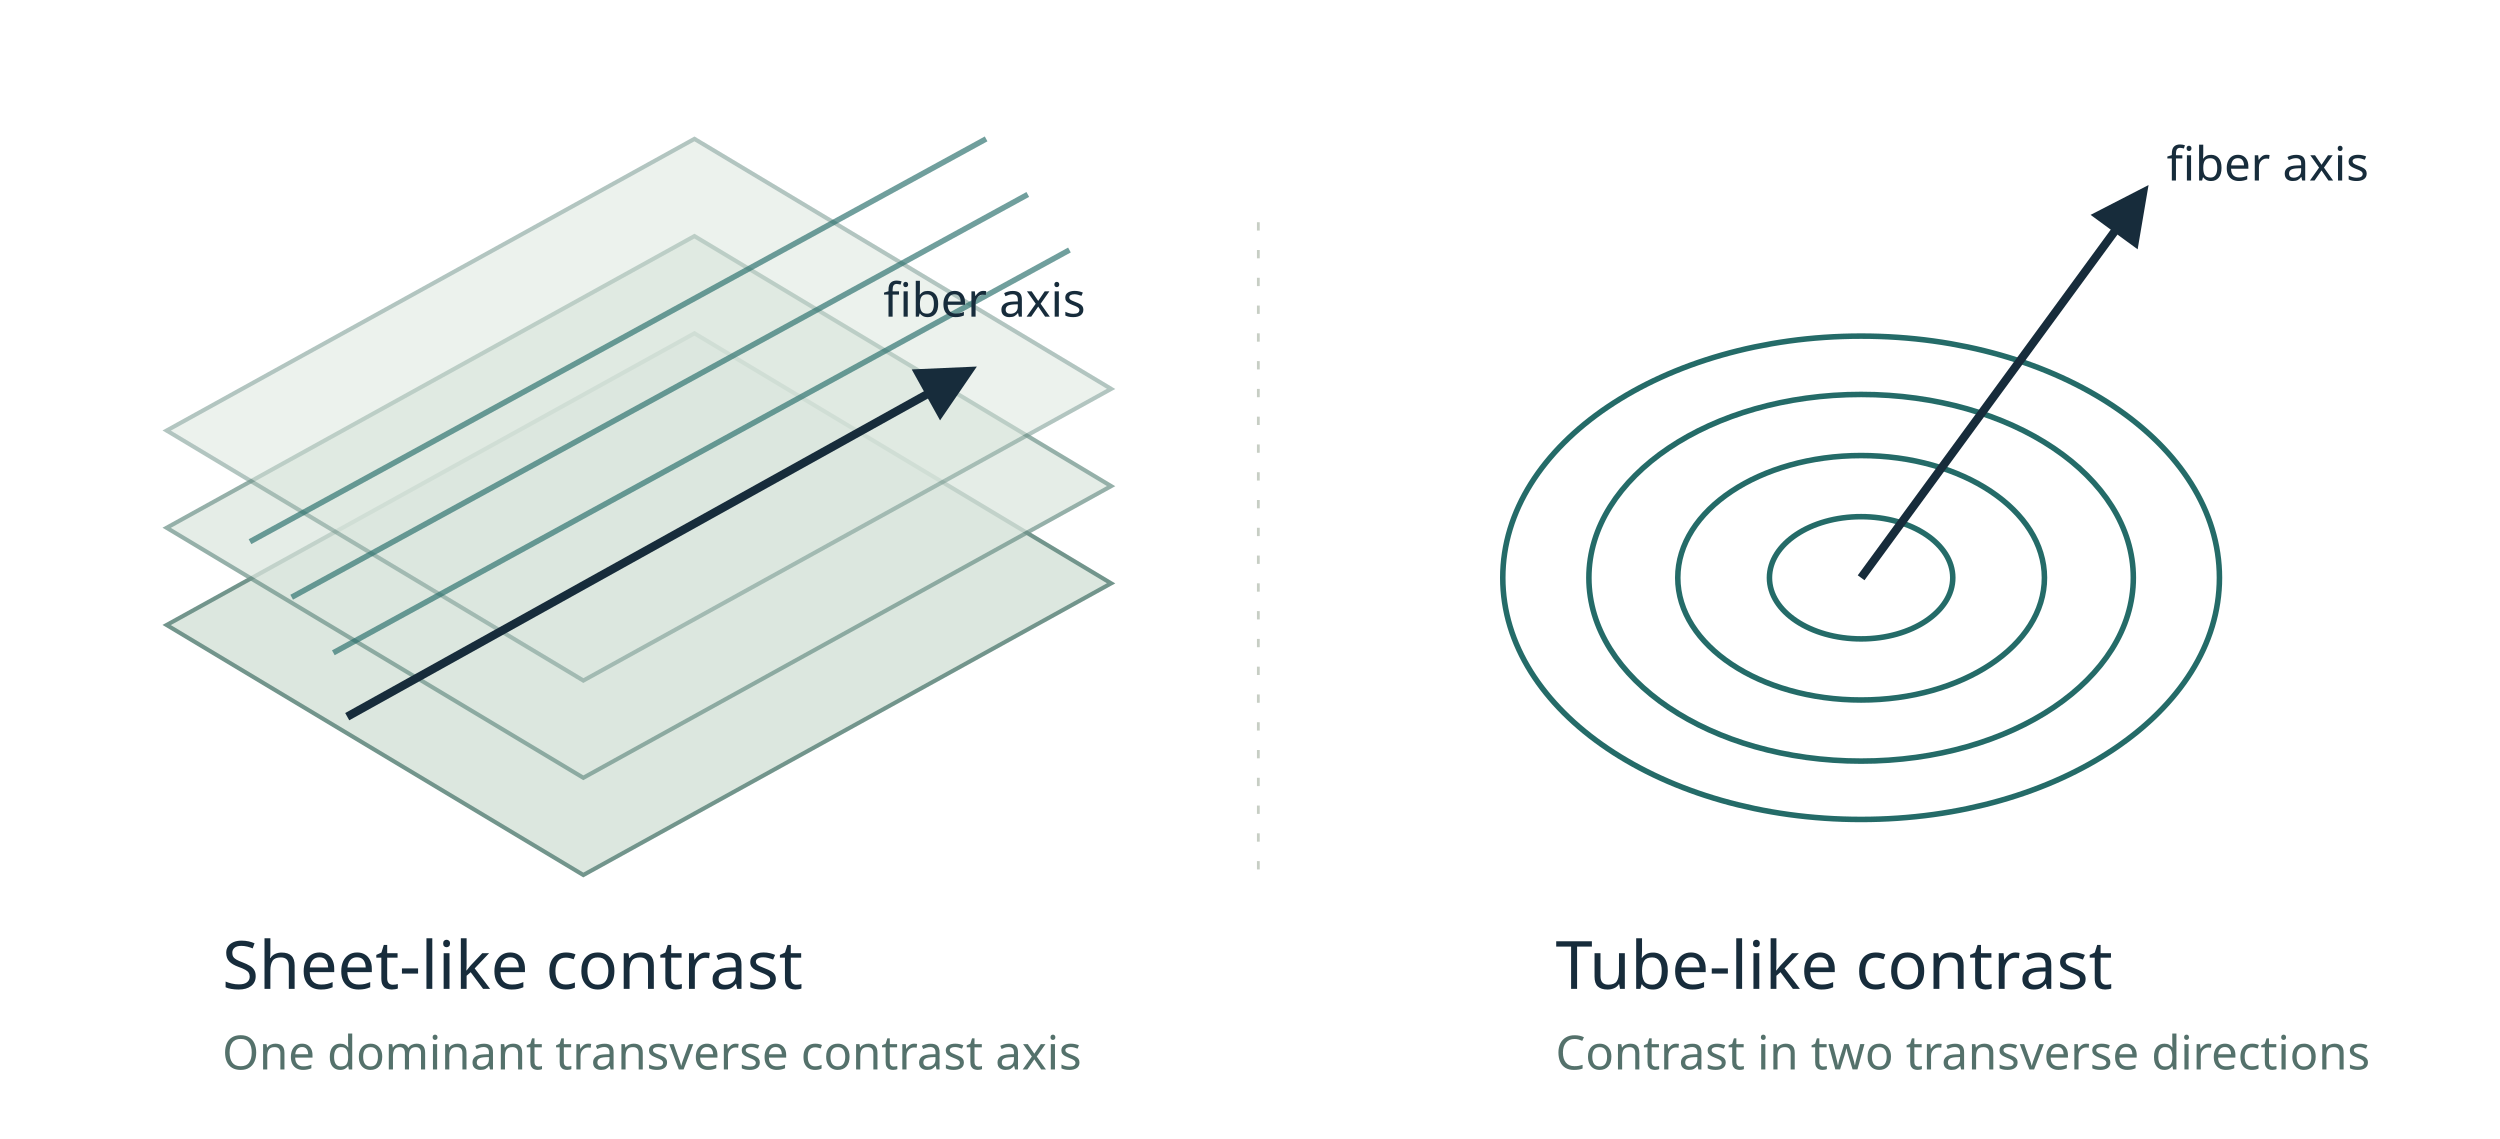
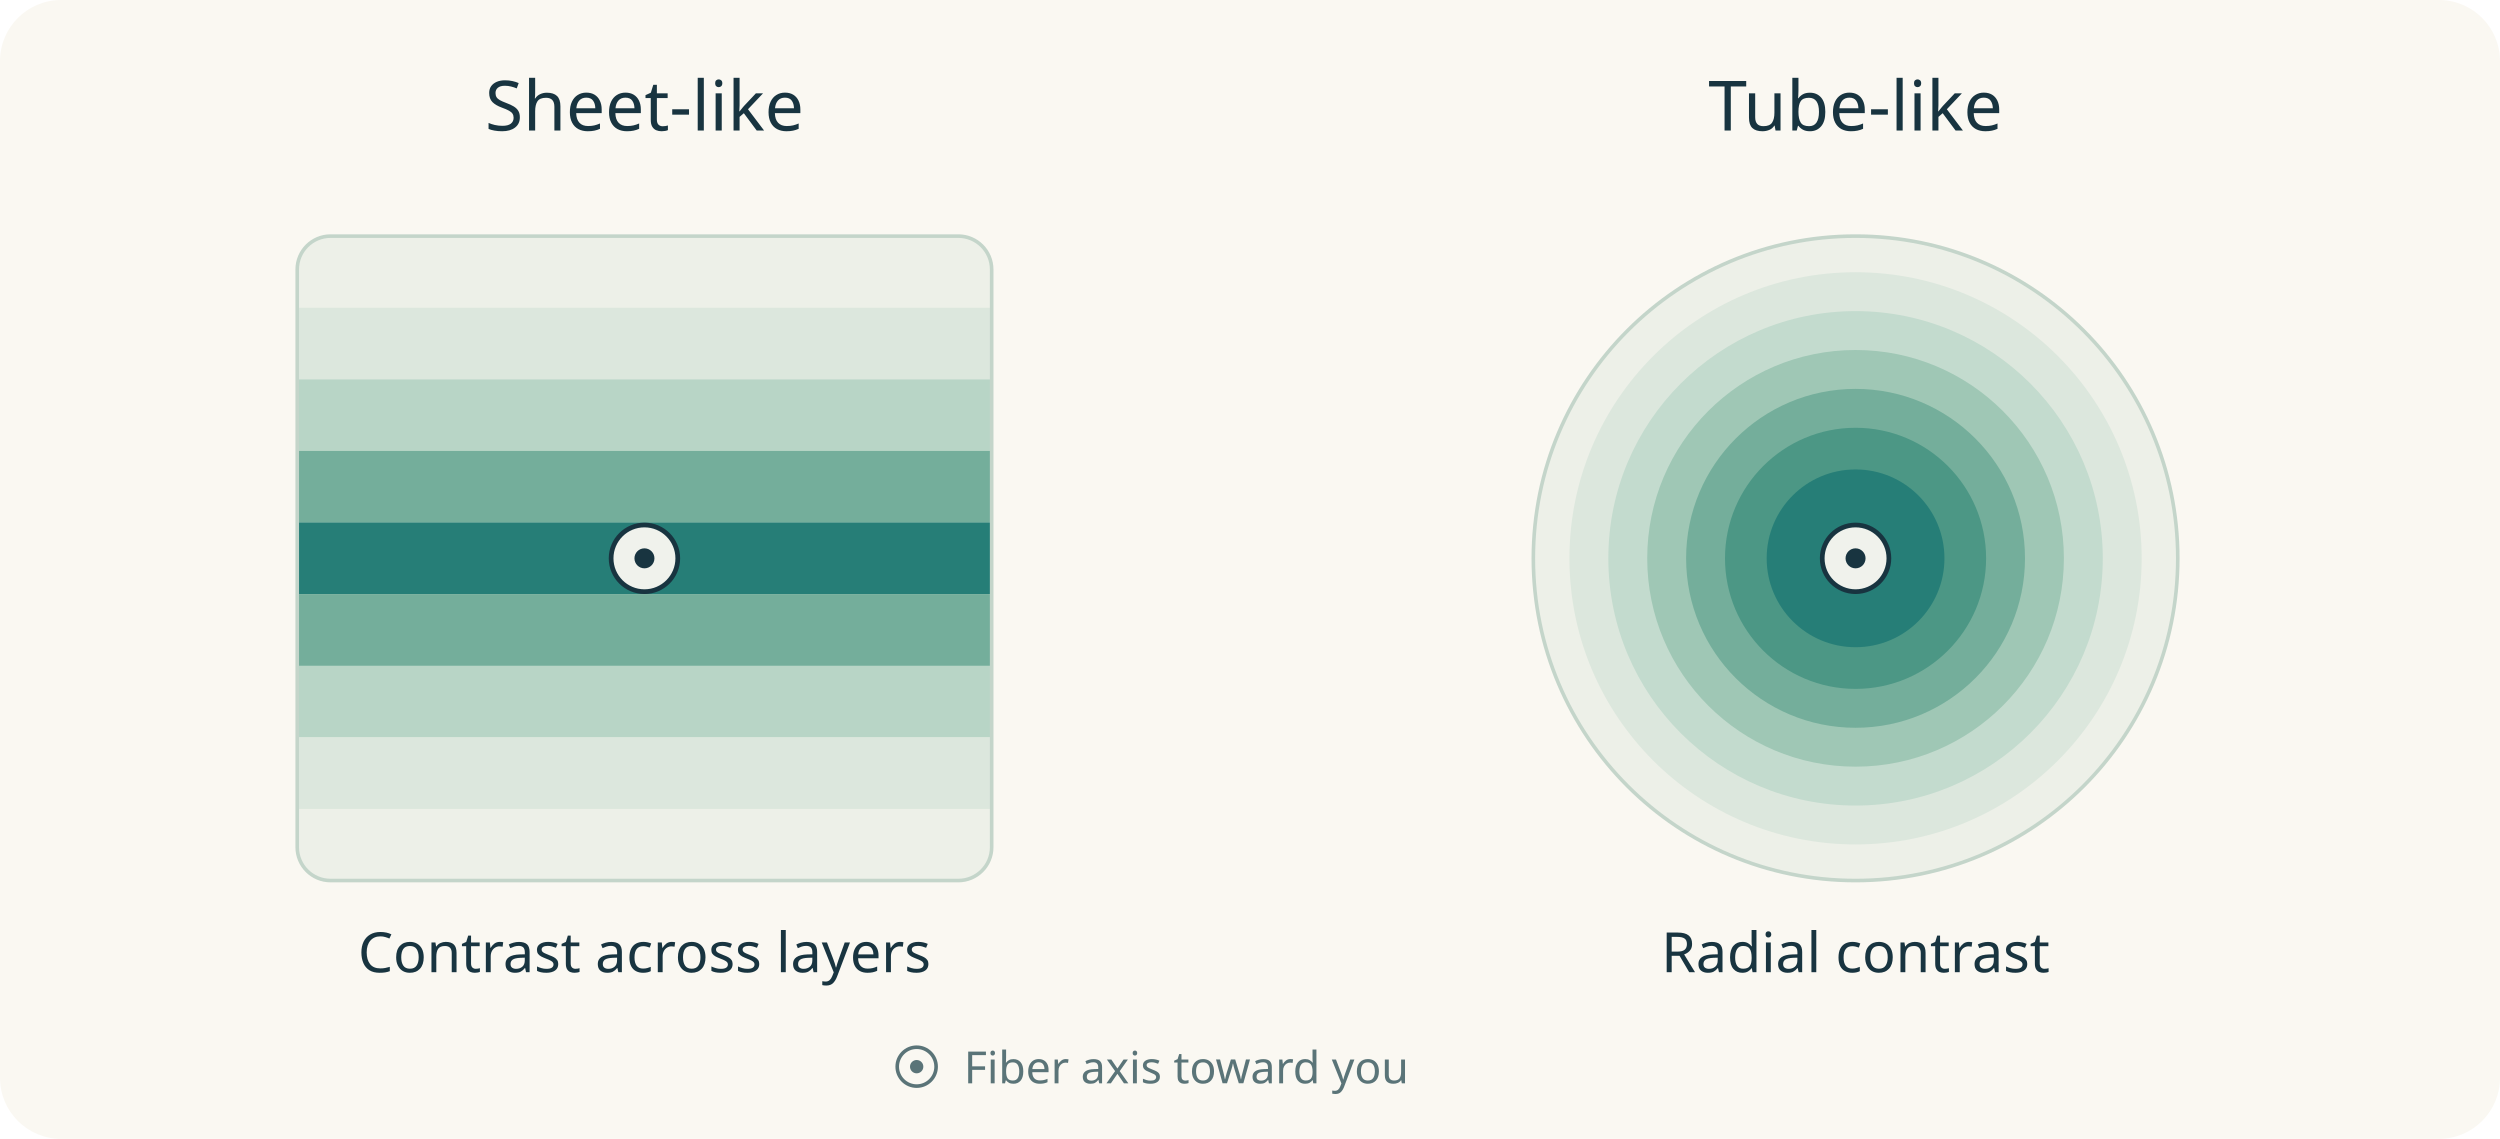
- <svg xmlns="http://www.w3.org/2000/svg" viewBox="0 0 900 410" role="img">
+ <svg xmlns="http://www.w3.org/2000/svg" viewBox="0 0 900 410" role="img" aria-labelledby="title desc">
  <defs>
-     <marker id="arrow" viewBox="0 0 10 10" refX="8" refY="5" markerWidth="7" markerHeight="7" orient="auto">
-       <path d="M0 0 10 5 0 10z" fill="#172c3b" />
-     </marker>
+     <clipPath id="layer-window">
+       <rect x="107" y="85" width="250" height="232" rx="12" />
+     </clipPath>
  </defs>
-   <g stroke="#72958c" stroke-width="1.5" fill="#dce7df">
-     <path d="m60 225 190-105 150 90-190 105z" />
-     <path d="m60 190 190-105 150 90-190 105z" opacity=".75" />
-     <path d="m60 155 190-105 150 90-190 105z" opacity=".55" />
+   <g font-family="Helvetica">
+     <rect width="900" height="410" rx="22" fill="#faf8f2" />
+     <text font-family="sans-serif" x="232" y="47" fill="#183440" font-size="25" text-anchor="middle" font-weight="500">Sheet-like</text>
+     <text font-family="sans-serif" x="668" y="47" fill="#183440" font-size="25" text-anchor="middle" font-weight="500">Tube-like</text>
+     <g clip-path="url(#layer-window)">
+       <rect x="107" y="85.000" width="250" height="25.878" fill="#edf0e8" />
+       <rect x="107" y="110.778" width="250" height="25.878" fill="#dce7dd" />
+       <rect x="107" y="136.556" width="250" height="25.878" fill="#b8d5c6" />
+       <rect x="107" y="162.333" width="250" height="25.878" fill="#74ae9b" />
+       <rect x="107" y="188.111" width="250" height="25.878" fill="#267e77" />
+       <rect x="107" y="213.889" width="250" height="25.878" fill="#74ae9b" />
+       <rect x="107" y="239.667" width="250" height="25.878" fill="#b8d5c6" />
+       <rect x="107" y="265.444" width="250" height="25.878" fill="#dce7dd" />
+       <rect x="107" y="291.222" width="250" height="25.878" fill="#edf0e8" />
+     </g>
+     <rect x="107" y="85" width="250" height="232" rx="12" fill="none" stroke="#c4d5ca" stroke-width="1.3" />
+     <circle cx="668" cy="201" r="116" fill="#edf0e8" />
+     <circle cx="668" cy="201" r="103" fill="#dce7dd" />
+     <circle cx="668" cy="201" r="89" fill="#c3dbce" />
+     <circle cx="668" cy="201" r="75" fill="#9fc7b5" />
+     <circle cx="668" cy="201" r="61" fill="#74ae9b" />
+     <circle cx="668" cy="201" r="47" fill="#4c9785" />
+     <circle cx="668" cy="201" r="32" fill="#267e77" />
+     <circle cx="668" cy="201" r="116" fill="none" stroke="#c4d5ca" stroke-width="1.3" />
+     <circle cx="232" cy="201" r="12" fill="#faf8f2" fill-opacity=".95" stroke="#183440" stroke-width="1.7" />
+     <circle cx="232" cy="201" r="3.6" fill="#183440" />
+     <circle cx="668" cy="201" r="12" fill="#faf8f2" fill-opacity=".95" stroke="#183440" stroke-width="1.7" />
+     <circle cx="668" cy="201" r="3.6" fill="#183440" />
+     <text font-family="sans-serif" x="232" y="350" fill="#183440" font-size="20" text-anchor="middle" font-weight="400">Contrast across layers</text>
+     <text font-family="sans-serif" x="668" y="350" fill="#183440" font-size="20" text-anchor="middle" font-weight="400">Radial contrast</text>
+     <circle cx="330" cy="384" r="7" fill="none" stroke="#5a7478" stroke-width="1.3" />
+     <circle cx="330" cy="384" r="2.4" fill="#5a7478" />
+     <text font-family="sans-serif" x="347" y="390" fill="#5a7478" font-size="16" text-anchor="start" font-weight="400">Fiber axis toward you</text>
  </g>
-   <g stroke="#246b68" fill="none" stroke-width="2">
-     <path d="m90 195 265-145m-250 165 265-145m-250 165 265-145" opacity=".65" />
-     <ellipse cx="670" cy="208" rx="129" ry="87" />
-     <ellipse cx="670" cy="208" rx="98" ry="66" />
-     <ellipse cx="670" cy="208" rx="66" ry="44" />
-     <ellipse cx="670" cy="208" rx="33" ry="22" />
-   </g>
-   <g stroke="#172c3b" stroke-width="3" fill="none" marker-end="url(#arrow)">
-     <path d="m125 258 223-124" />
-     <path d="M670 208 771 70" />
-   </g>
-   <g font-family="system-ui,sans-serif" fill="#172c3b">
-     <text x="80" y="356" font-size="24">Sheet-like contrast</text>
-     <text x="560" y="356" font-size="24">Tube-like contrast</text>
-     <text x="80" y="385" font-size="17" fill="#54716b">One dominant transverse contrast axis</text>
-     <text x="560" y="385" font-size="17" fill="#54716b">Contrast in two transverse directions</text>
-     <text x="318" y="114" font-size="17">fiber axis</text>
-     <text x="780" y="65" font-size="17">fiber axis</text>
-   </g>
-   <path d="M453 80V315" stroke="#c7cec4" stroke-width="1" stroke-dasharray="3 7" />
</svg>
